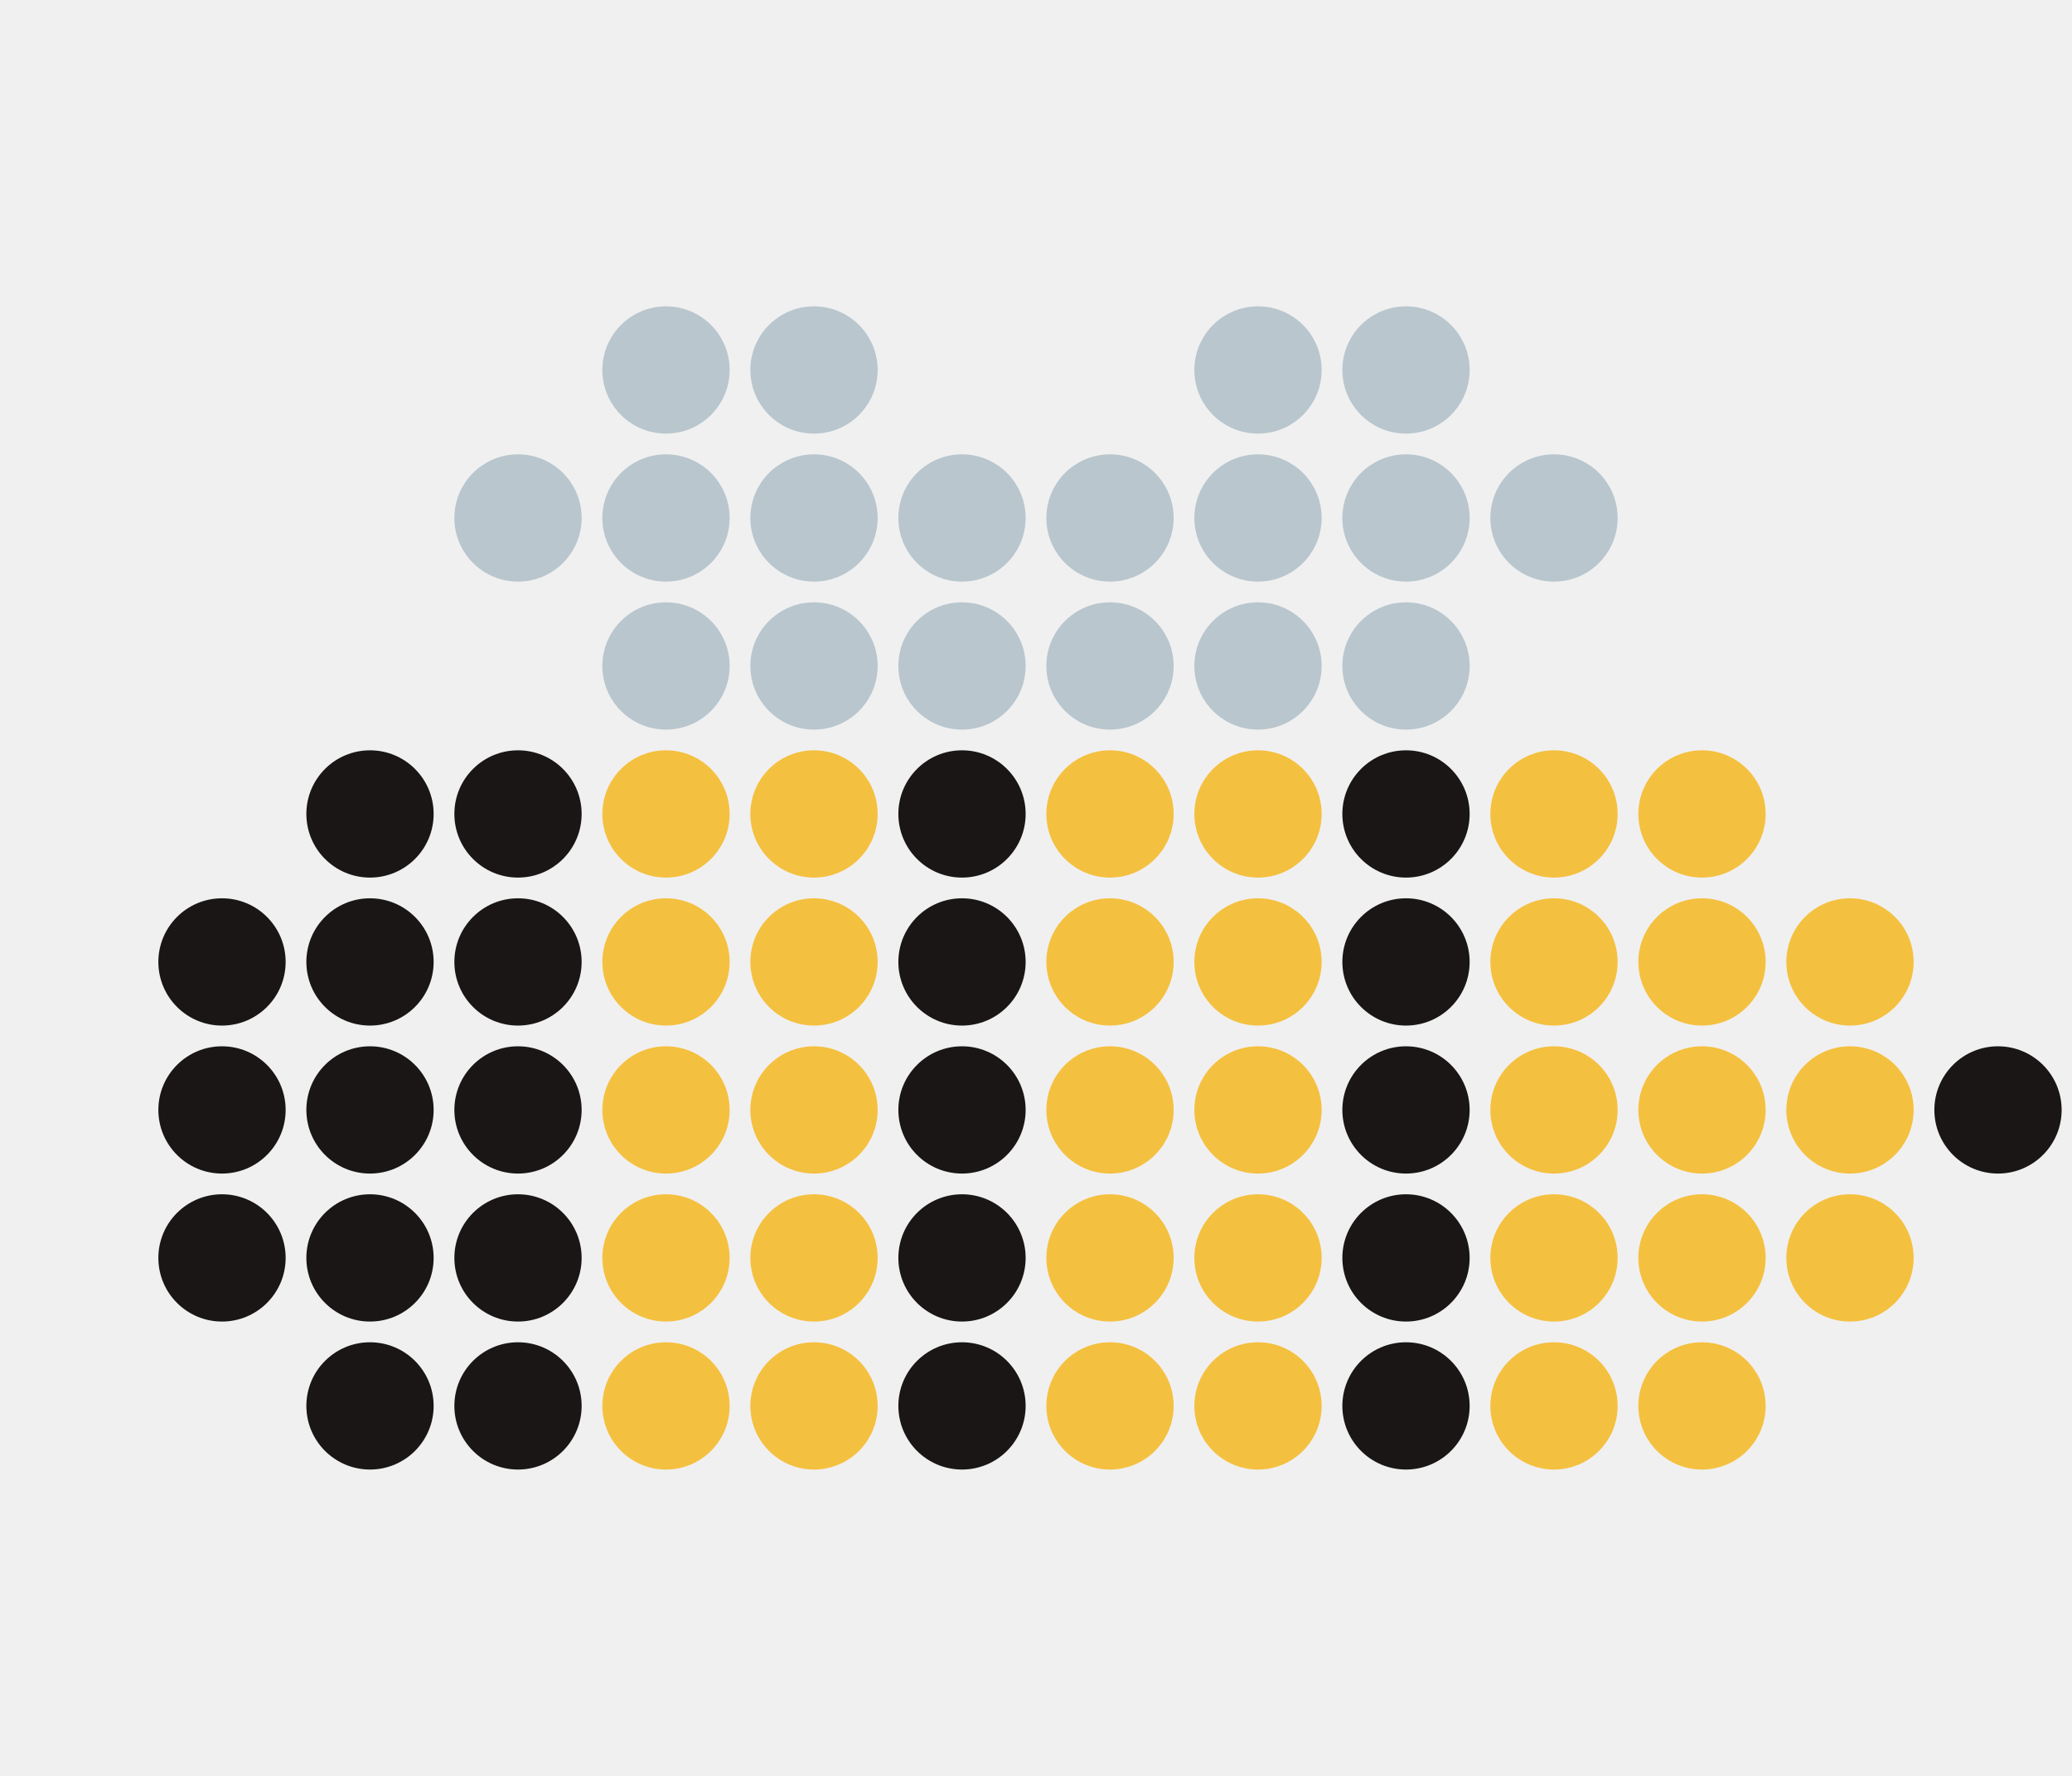
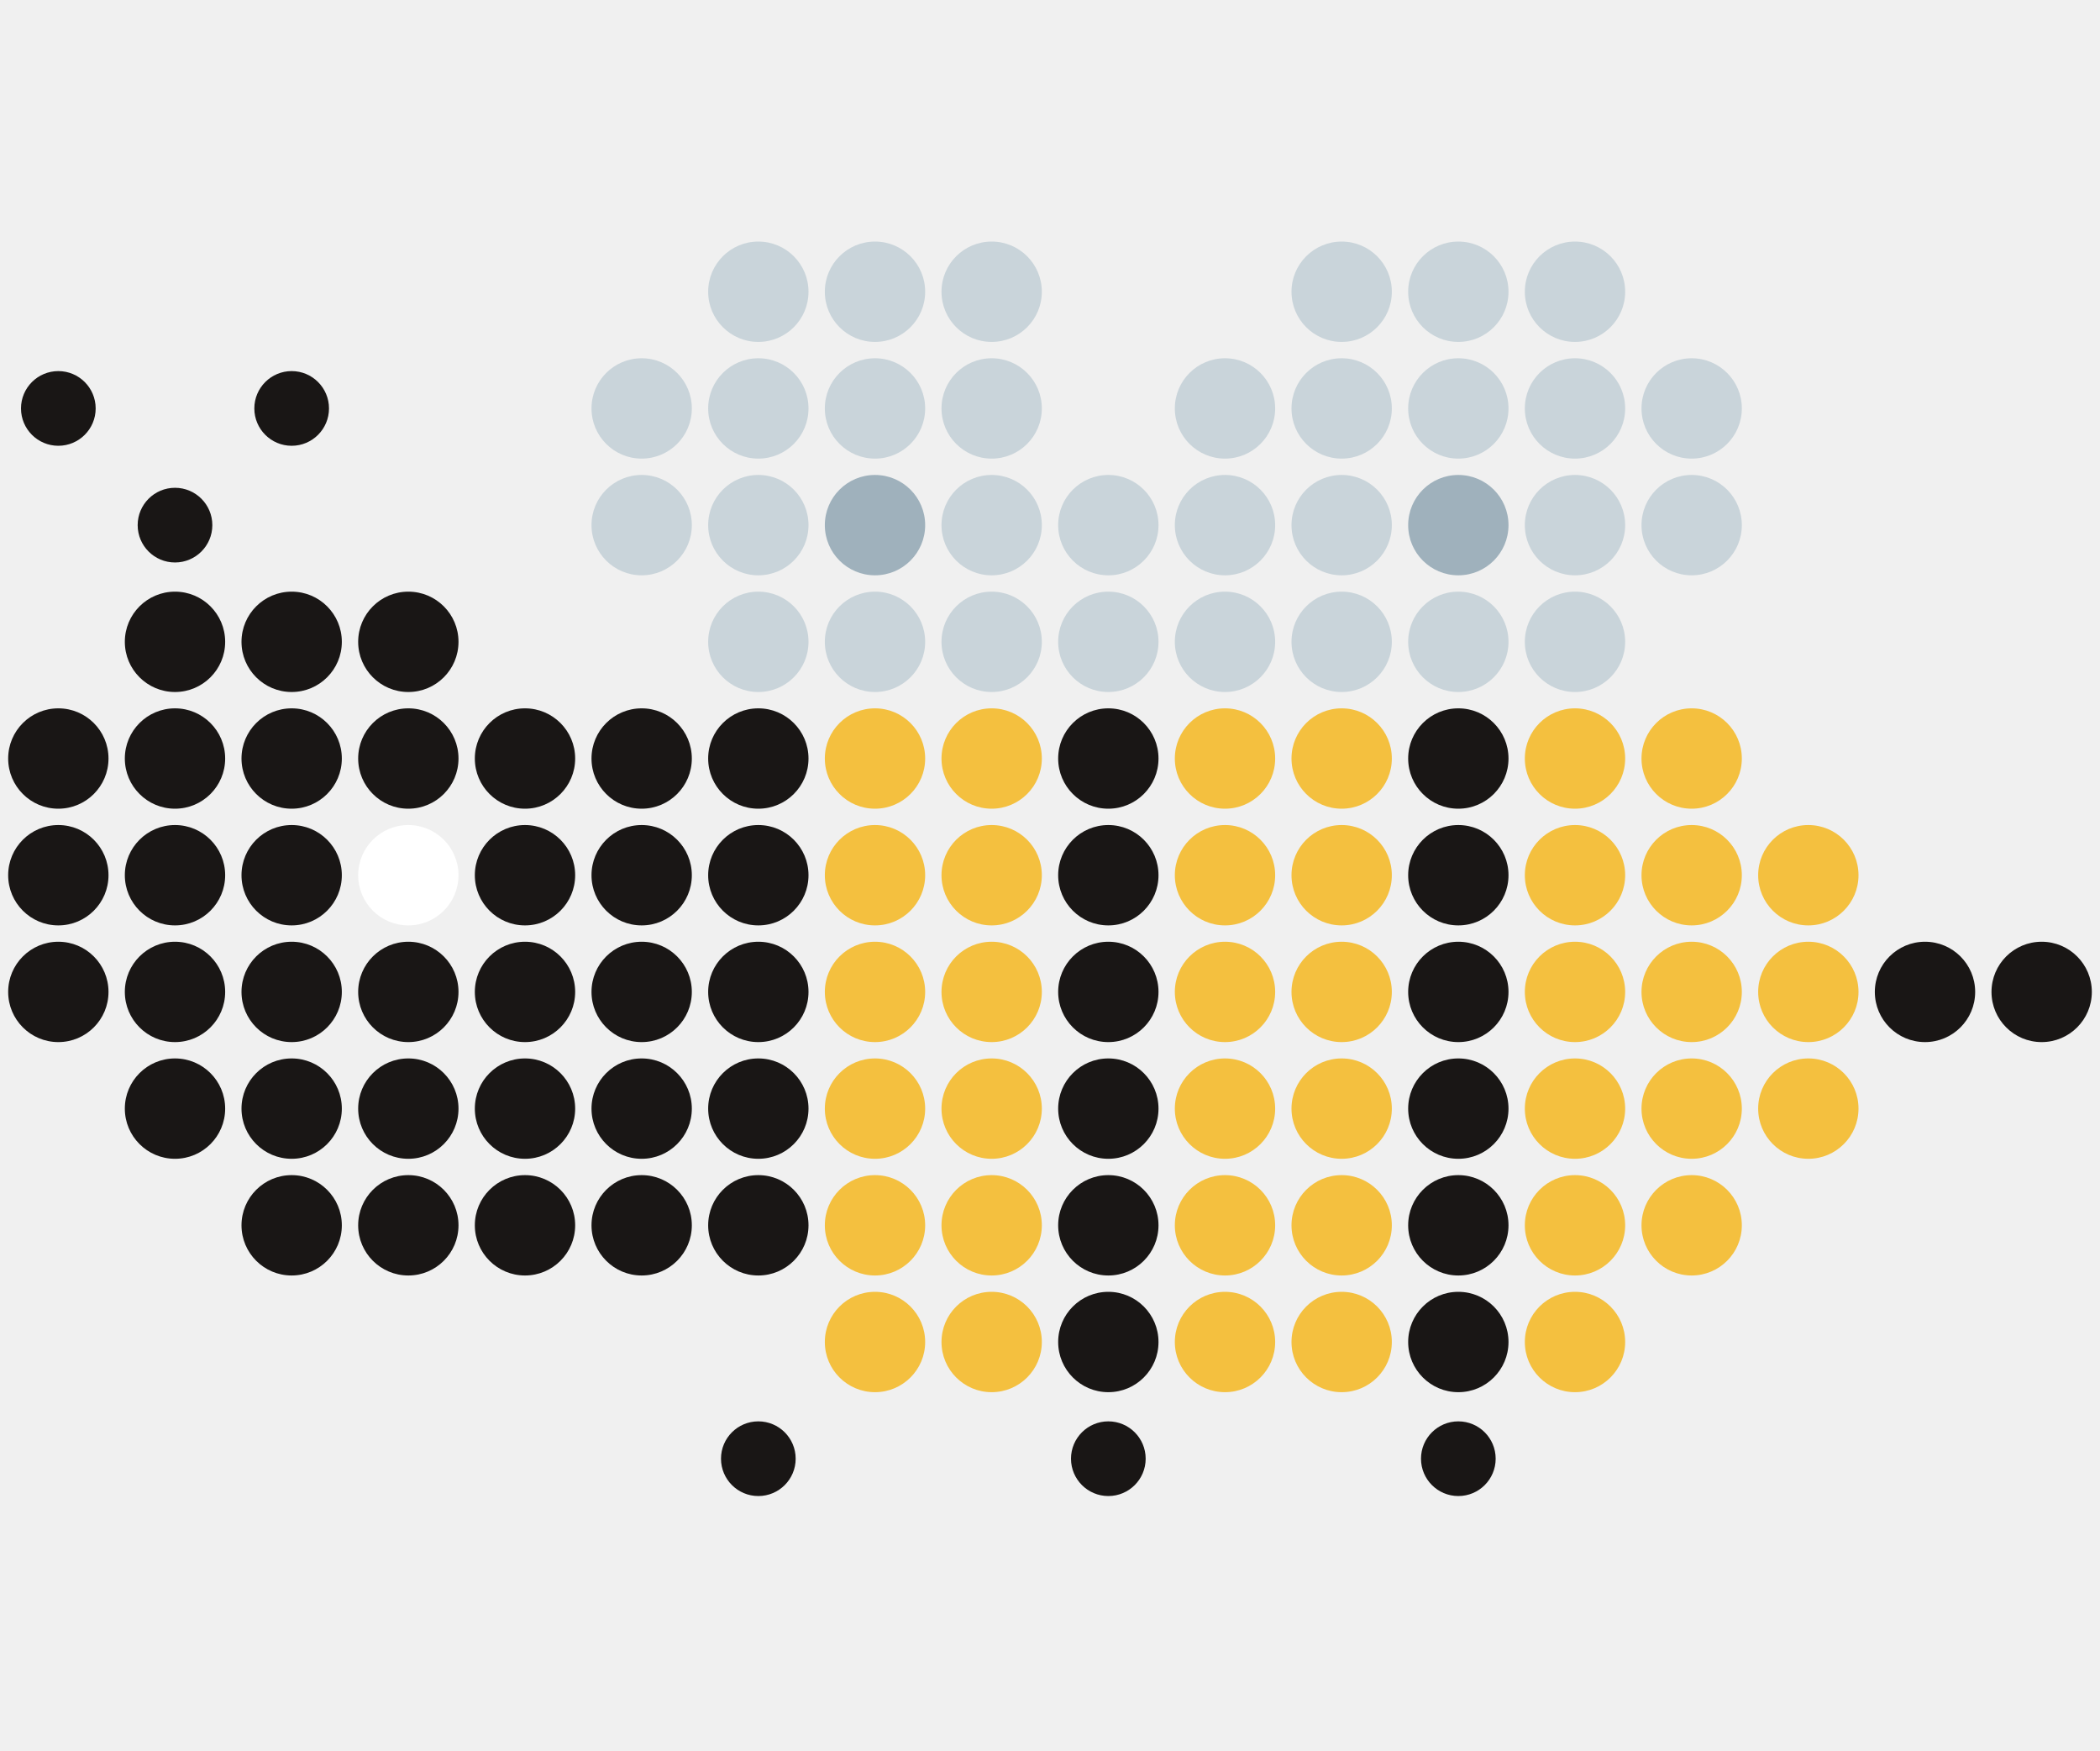
- <svg xmlns="http://www.w3.org/2000/svg" viewBox="0 0 140 120" role="img">
-   <style>.fl{animation:f .16s steps(1) infinite}@keyframes f{0%{opacity:1}50%{opacity:0}}@media (prefers-reduced-motion:reduce){.fl{animation:none}}</style>
-   <circle class="fl" cx="95" cy="25" r="4.3" fill="#B9C6CE" />
-   <circle class="fl" cx="85" cy="25" r="4.3" fill="#B9C6CE" />
-   <circle class="fl" cx="55" cy="25" r="4.3" fill="#B9C6CE" />
-   <circle class="fl" cx="45" cy="25" r="4.3" fill="#B9C6CE" />
-   <circle cx="105" cy="35" r="4.3" fill="#B9C6CE" />
-   <circle cx="95" cy="35" r="4.3" fill="#B9C6CE" />
-   <circle cx="85" cy="35" r="4.3" fill="#B9C6CE" />
-   <circle cx="75" cy="35" r="4.3" fill="#B9C6CE" />
-   <circle cx="65" cy="35" r="4.3" fill="#B9C6CE" />
-   <circle cx="55" cy="35" r="4.3" fill="#B9C6CE" />
-   <circle cx="45" cy="35" r="4.3" fill="#B9C6CE" />
-   <circle cx="35" cy="35" r="4.3" fill="#B9C6CE" />
-   <circle cx="95" cy="45" r="4.3" fill="#B9C6CE" />
-   <circle cx="85" cy="45" r="4.3" fill="#B9C6CE" />
-   <circle cx="75" cy="45" r="4.3" fill="#B9C6CE" />
-   <circle cx="65" cy="45" r="4.3" fill="#B9C6CE" />
-   <circle cx="55" cy="45" r="4.3" fill="#B9C6CE" />
-   <circle cx="45" cy="45" r="4.3" fill="#B9C6CE" />
-   <circle cx="115" cy="55" r="4.3" fill="#F4C03F" />
-   <circle cx="105" cy="55" r="4.3" fill="#F4C03F" />
-   <circle cx="95" cy="55" r="4.3" fill="#191615" />
-   <circle cx="85" cy="55" r="4.3" fill="#F4C03F" />
-   <circle cx="75" cy="55" r="4.3" fill="#F4C03F" />
-   <circle cx="65" cy="55" r="4.3" fill="#191615" />
-   <circle cx="55" cy="55" r="4.3" fill="#F4C03F" />
-   <circle cx="45" cy="55" r="4.3" fill="#F4C03F" />
+ <svg xmlns="http://www.w3.org/2000/svg" viewBox="0 0 180 150" role="img">
+   <style>.fl{animation:f .14s steps(1) infinite}@keyframes f{0%{opacity:1}50%{opacity:0}}.au{animation:b 3.4s steps(1) infinite}@keyframes b{0%,94%{fill:#FFFFFF}95%,100%{fill:#191615}}.an{animation:w 1.1s ease-in-out infinite alternate}@keyframes w{from{transform:translateX(-1.5px)}to{transform:translateX(1.5px)}}@media (prefers-reduced-motion:reduce){.fl,.au,.an{animation:none}}</style>
+   <circle class="fl" cx="135" cy="25" r="4.3" fill="#C9D4DA" />
+   <circle class="fl" cx="125" cy="25" r="4.3" fill="#C9D4DA" />
+   <circle class="fl" cx="115" cy="25" r="4.3" fill="#C9D4DA" />
+   <circle class="fl" cx="85" cy="25" r="4.3" fill="#C9D4DA" />
+   <circle class="fl" cx="75" cy="25" r="4.3" fill="#C9D4DA" />
+   <circle class="fl" cx="65" cy="25" r="4.3" fill="#C9D4DA" />
+   <circle class="fl" cx="145" cy="35" r="4.3" fill="#C9D4DA" />
+   <circle class="fl" cx="135" cy="35" r="4.3" fill="#C9D4DA" />
+   <circle class="fl" cx="125" cy="35" r="4.3" fill="#C9D4DA" />
+   <circle class="fl" cx="115" cy="35" r="4.3" fill="#C9D4DA" />
+   <circle class="fl" cx="105" cy="35" r="4.3" fill="#C9D4DA" />
+   <circle class="fl" cx="85" cy="35" r="4.3" fill="#C9D4DA" />
+   <circle class="fl" cx="75" cy="35" r="4.3" fill="#C9D4DA" />
+   <circle class="fl" cx="65" cy="35" r="4.3" fill="#C9D4DA" />
+   <circle class="fl" cx="55" cy="35" r="4.3" fill="#C9D4DA" />
+   <circle class="an" cx="25" cy="35" r="3.2" fill="#191615" />
+   <circle class="an" cx="5" cy="35" r="3.2" fill="#191615" />
+   <circle cx="145" cy="45" r="4.3" fill="#C9D4DA" />
+   <circle cx="135" cy="45" r="4.3" fill="#C9D4DA" />
+   <circle cx="125" cy="45" r="4.3" fill="#9FB1BC" />
+   <circle cx="115" cy="45" r="4.3" fill="#C9D4DA" />
+   <circle cx="105" cy="45" r="4.3" fill="#C9D4DA" />
+   <circle cx="95" cy="45" r="4.3" fill="#C9D4DA" />
+   <circle cx="85" cy="45" r="4.3" fill="#C9D4DA" />
+   <circle cx="75" cy="45" r="4.3" fill="#9FB1BC" />
+   <circle cx="65" cy="45" r="4.3" fill="#C9D4DA" />
+   <circle cx="55" cy="45" r="4.3" fill="#C9D4DA" />
+   <circle class="an" cx="15" cy="45" r="3.2" fill="#191615" />
+   <circle cx="135" cy="55" r="4.3" fill="#C9D4DA" />
+   <circle cx="125" cy="55" r="4.3" fill="#C9D4DA" />
+   <circle cx="115" cy="55" r="4.3" fill="#C9D4DA" />
+   <circle cx="105" cy="55" r="4.3" fill="#C9D4DA" />
+   <circle cx="95" cy="55" r="4.3" fill="#C9D4DA" />
+   <circle cx="85" cy="55" r="4.3" fill="#C9D4DA" />
+   <circle cx="75" cy="55" r="4.3" fill="#C9D4DA" />
+   <circle cx="65" cy="55" r="4.3" fill="#C9D4DA" />
  <circle cx="35" cy="55" r="4.3" fill="#191615" />
  <circle cx="25" cy="55" r="4.3" fill="#191615" />
-   <circle cx="125" cy="65" r="4.3" fill="#F4C03F" />
+   <circle cx="15" cy="55" r="4.3" fill="#191615" />
+   <circle cx="145" cy="65" r="4.3" fill="#F4C03F" />
+   <circle cx="135" cy="65" r="4.3" fill="#F4C03F" />
+   <circle cx="125" cy="65" r="4.3" fill="#191615" />
  <circle cx="115" cy="65" r="4.3" fill="#F4C03F" />
  <circle cx="105" cy="65" r="4.3" fill="#F4C03F" />
  <circle cx="95" cy="65" r="4.3" fill="#191615" />
  <circle cx="85" cy="65" r="4.3" fill="#F4C03F" />
  <circle cx="75" cy="65" r="4.3" fill="#F4C03F" />
  <circle cx="65" cy="65" r="4.3" fill="#191615" />
-   <circle cx="55" cy="65" r="4.3" fill="#F4C03F" />
-   <circle cx="45" cy="65" r="4.3" fill="#F4C03F" />
+   <circle cx="55" cy="65" r="4.3" fill="#191615" />
+   <circle cx="45" cy="65" r="4.3" fill="#191615" />
  <circle cx="35" cy="65" r="4.3" fill="#191615" />
  <circle cx="25" cy="65" r="4.3" fill="#191615" />
  <circle cx="15" cy="65" r="4.3" fill="#191615" />
-   <circle cx="135" cy="75" r="4.3" fill="#191615" />
-   <circle cx="125" cy="75" r="4.3" fill="#F4C03F" />
+   <circle cx="5" cy="65" r="4.3" fill="#191615" />
+   <circle cx="155" cy="75" r="4.3" fill="#F4C03F" />
+   <circle cx="145" cy="75" r="4.3" fill="#F4C03F" />
+   <circle cx="135" cy="75" r="4.3" fill="#F4C03F" />
+   <circle cx="125" cy="75" r="4.3" fill="#191615" />
  <circle cx="115" cy="75" r="4.3" fill="#F4C03F" />
  <circle cx="105" cy="75" r="4.3" fill="#F4C03F" />
  <circle cx="95" cy="75" r="4.3" fill="#191615" />
  <circle cx="85" cy="75" r="4.3" fill="#F4C03F" />
  <circle cx="75" cy="75" r="4.3" fill="#F4C03F" />
  <circle cx="65" cy="75" r="4.3" fill="#191615" />
-   <circle cx="55" cy="75" r="4.3" fill="#F4C03F" />
-   <circle cx="45" cy="75" r="4.3" fill="#F4C03F" />
-   <circle cx="35" cy="75" r="4.3" fill="#191615" />
+   <circle cx="55" cy="75" r="4.3" fill="#191615" />
+   <circle cx="45" cy="75" r="4.3" fill="#191615" />
+   <circle class="au" cx="35" cy="75" r="4.3" fill="#FFFFFF" />
  <circle cx="25" cy="75" r="4.3" fill="#191615" />
  <circle cx="15" cy="75" r="4.3" fill="#191615" />
-   <circle cx="125" cy="85" r="4.3" fill="#F4C03F" />
+   <circle cx="5" cy="75" r="4.3" fill="#191615" />
+   <circle cx="175" cy="85" r="4.3" fill="#191615" />
+   <circle cx="165" cy="85" r="4.3" fill="#191615" />
+   <circle cx="155" cy="85" r="4.3" fill="#F4C03F" />
+   <circle cx="145" cy="85" r="4.3" fill="#F4C03F" />
+   <circle cx="135" cy="85" r="4.3" fill="#F4C03F" />
+   <circle cx="125" cy="85" r="4.3" fill="#191615" />
  <circle cx="115" cy="85" r="4.3" fill="#F4C03F" />
  <circle cx="105" cy="85" r="4.3" fill="#F4C03F" />
  <circle cx="95" cy="85" r="4.3" fill="#191615" />
  <circle cx="85" cy="85" r="4.3" fill="#F4C03F" />
  <circle cx="75" cy="85" r="4.3" fill="#F4C03F" />
  <circle cx="65" cy="85" r="4.3" fill="#191615" />
-   <circle cx="55" cy="85" r="4.3" fill="#F4C03F" />
-   <circle cx="45" cy="85" r="4.3" fill="#F4C03F" />
+   <circle cx="55" cy="85" r="4.3" fill="#191615" />
+   <circle cx="45" cy="85" r="4.3" fill="#191615" />
  <circle cx="35" cy="85" r="4.3" fill="#191615" />
  <circle cx="25" cy="85" r="4.3" fill="#191615" />
  <circle cx="15" cy="85" r="4.3" fill="#191615" />
+   <circle cx="5" cy="85" r="4.3" fill="#191615" />
+   <circle cx="155" cy="95" r="4.3" fill="#F4C03F" />
+   <circle cx="145" cy="95" r="4.3" fill="#F4C03F" />
+   <circle cx="135" cy="95" r="4.3" fill="#F4C03F" />
+   <circle cx="125" cy="95" r="4.3" fill="#191615" />
  <circle cx="115" cy="95" r="4.3" fill="#F4C03F" />
  <circle cx="105" cy="95" r="4.3" fill="#F4C03F" />
  <circle cx="95" cy="95" r="4.3" fill="#191615" />
  <circle cx="85" cy="95" r="4.3" fill="#F4C03F" />
  <circle cx="75" cy="95" r="4.3" fill="#F4C03F" />
  <circle cx="65" cy="95" r="4.3" fill="#191615" />
-   <circle cx="55" cy="95" r="4.3" fill="#F4C03F" />
-   <circle cx="45" cy="95" r="4.3" fill="#F4C03F" />
+   <circle cx="55" cy="95" r="4.3" fill="#191615" />
+   <circle cx="45" cy="95" r="4.3" fill="#191615" />
  <circle cx="35" cy="95" r="4.3" fill="#191615" />
  <circle cx="25" cy="95" r="4.3" fill="#191615" />
+   <circle cx="15" cy="95" r="4.3" fill="#191615" />
+   <circle cx="145" cy="105" r="4.3" fill="#F4C03F" />
+   <circle cx="135" cy="105" r="4.3" fill="#F4C03F" />
+   <circle cx="125" cy="105" r="4.3" fill="#191615" />
+   <circle cx="115" cy="105" r="4.3" fill="#F4C03F" />
+   <circle cx="105" cy="105" r="4.3" fill="#F4C03F" />
+   <circle cx="95" cy="105" r="4.3" fill="#191615" />
+   <circle cx="85" cy="105" r="4.3" fill="#F4C03F" />
+   <circle cx="75" cy="105" r="4.3" fill="#F4C03F" />
+   <circle cx="65" cy="105" r="4.3" fill="#191615" />
+   <circle cx="55" cy="105" r="4.3" fill="#191615" />
+   <circle cx="45" cy="105" r="4.3" fill="#191615" />
+   <circle cx="35" cy="105" r="4.3" fill="#191615" />
+   <circle cx="25" cy="105" r="4.3" fill="#191615" />
+   <circle cx="135" cy="115" r="4.3" fill="#F4C03F" />
+   <circle cx="125" cy="115" r="4.3" fill="#191615" />
+   <circle cx="115" cy="115" r="4.3" fill="#F4C03F" />
+   <circle cx="105" cy="115" r="4.3" fill="#F4C03F" />
+   <circle cx="95" cy="115" r="4.3" fill="#191615" />
+   <circle cx="85" cy="115" r="4.3" fill="#F4C03F" />
+   <circle cx="75" cy="115" r="4.3" fill="#F4C03F" />
+   <circle cx="125" cy="125" r="3.2" fill="#191615" />
+   <circle cx="95" cy="125" r="3.2" fill="#191615" />
+   <circle cx="65" cy="125" r="3.2" fill="#191615" />
</svg>
